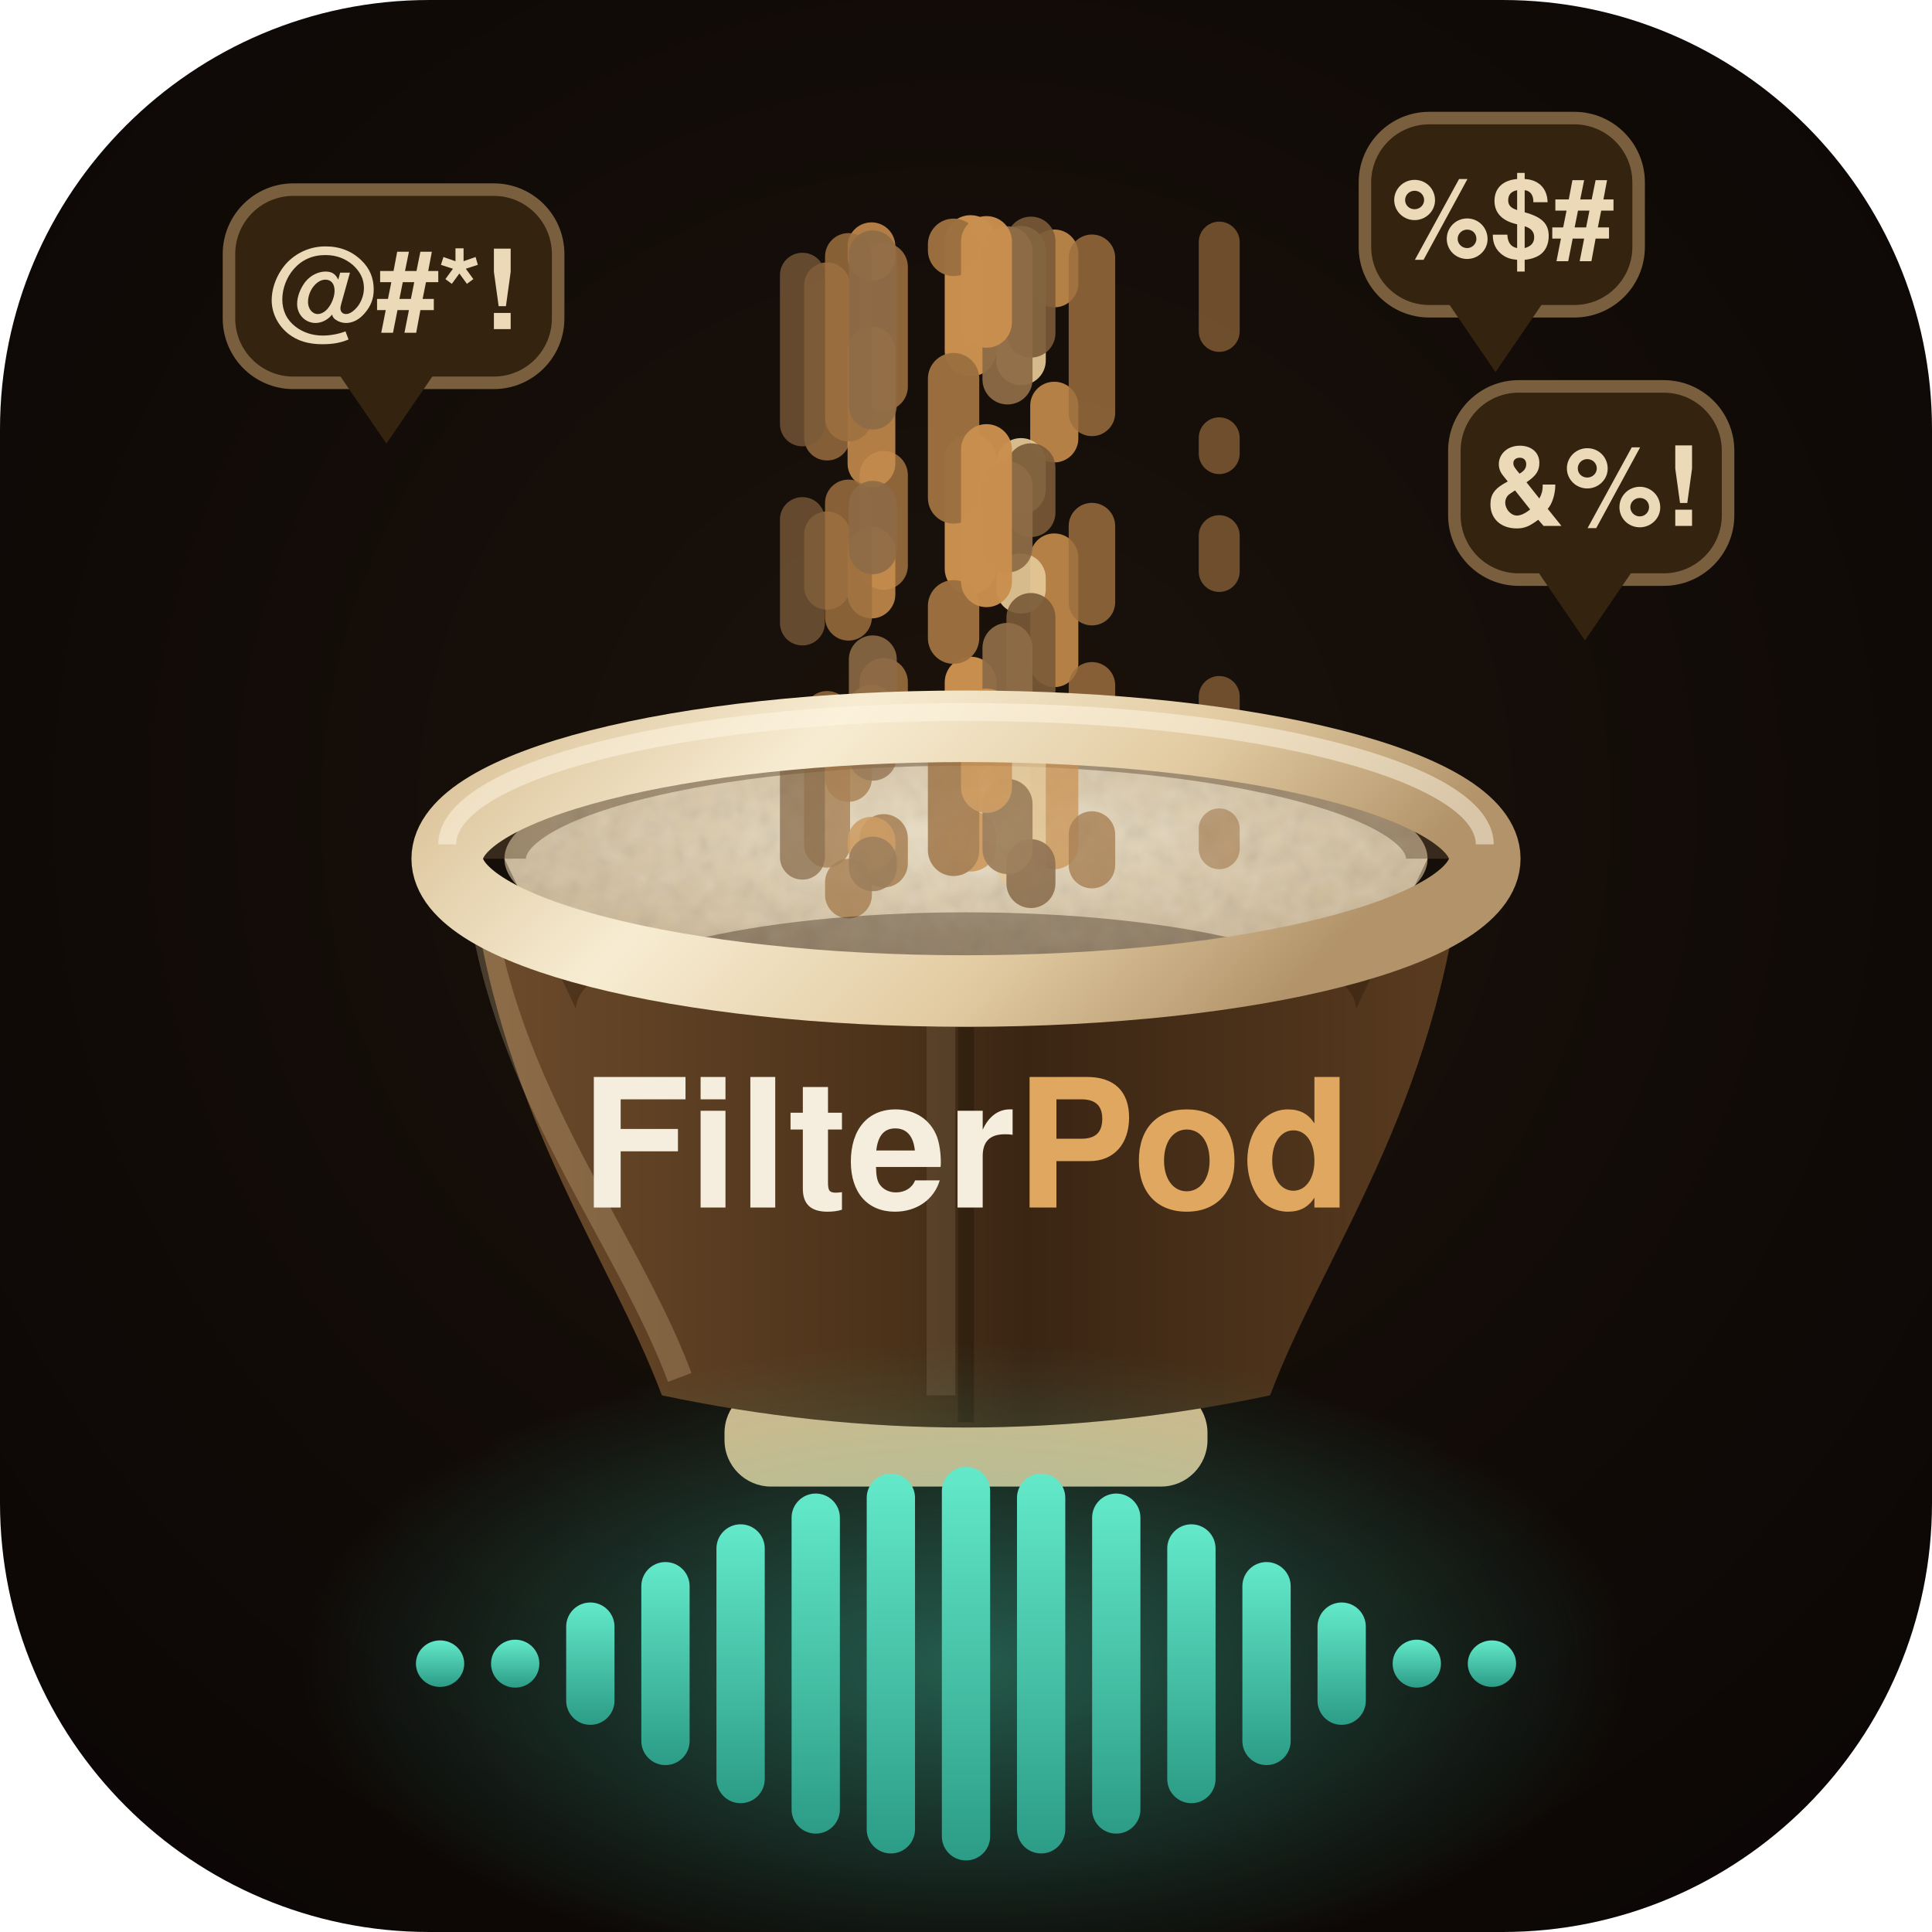
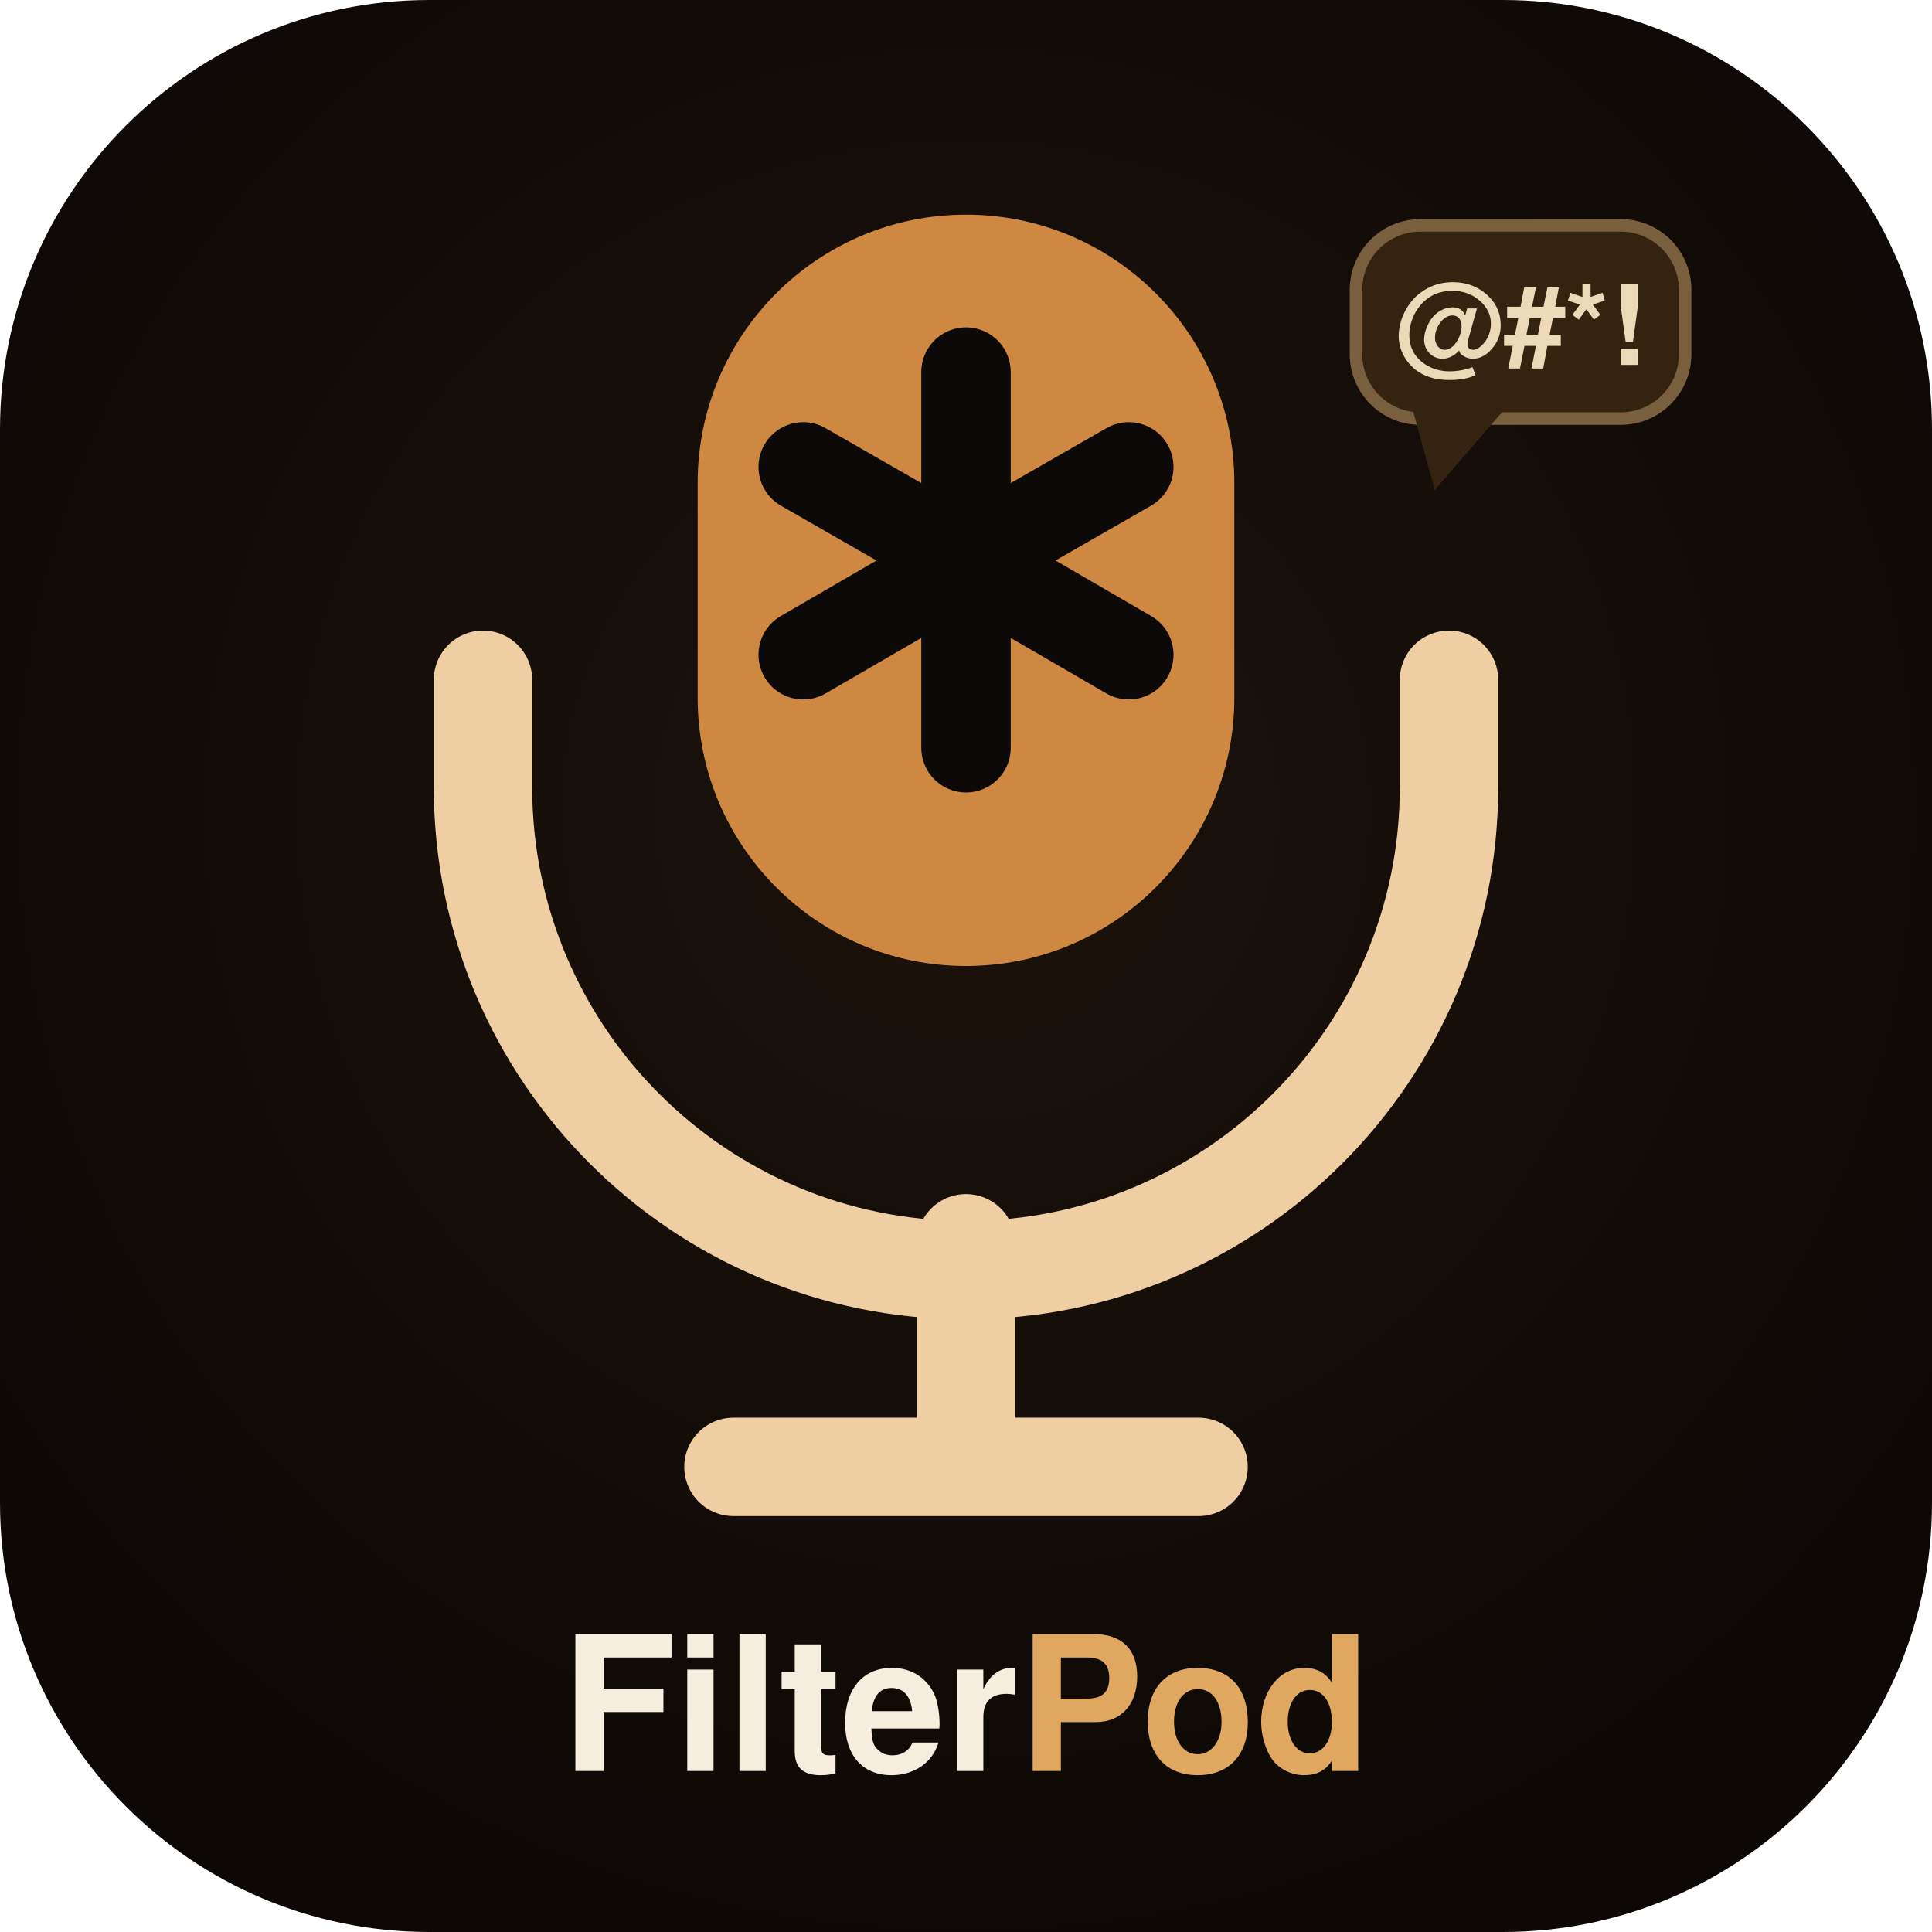
<svg xmlns="http://www.w3.org/2000/svg" width="512" height="512" viewBox="0 0 108 108">
+   <defs>
+     <radialGradient id="bgv" cx="0.5" cy="0.42" r="0.78">
+       <stop offset="0" stop-color="#1b120b" />
+       <stop offset="1" stop-color="#0a0605" />
+     </radialGradient>
+   </defs>
  <rect width="108" height="108" rx="24" fill="url(#bgv)" />
  <g transform="translate(54 54) scale(1.0) translate(-54 -54)">
-     <defs>
-       <radialGradient id="bgv" cx="0.5" cy="0.42" r="0.75">
-         <stop offset="0" stop-color="#1b120b" />
-         <stop offset="1" stop-color="#0a0605" />
-       </radialGradient>
-       <linearGradient id="bodyg" x1="0" y1="0" x2="1" y2="0">
-         <stop offset="0" stop-color="#6e4c2c" />
-         <stop offset="0.44" stop-color="#4a3119" />
-         <stop offset="0.56" stop-color="#3a2513" />
-         <stop offset="1" stop-color="#5a3c20" />
-       </linearGradient>
-       <linearGradient id="rimg" x1="0" y1="0" x2="1" y2="0.25">
-         <stop offset="0" stop-color="#d9c096" />
-         <stop offset="0.35" stop-color="#f7ecd2" />
-         <stop offset="0.7" stop-color="#e2cba2" />
-         <stop offset="1" stop-color="#b3946a" />
-       </linearGradient>
-       <radialGradient id="paperg" cx="0.5" cy="0.4" r="0.72">
-         <stop offset="0" stop-color="#ecdfc4" />
-         <stop offset="1" stop-color="#c2ab86" />
-       </radialGradient>
-       <linearGradient id="tealg" x1="0" y1="0" x2="0" y2="1">
-         <stop offset="0" stop-color="#63e9ca" />
-         <stop offset="1" stop-color="#2c9c86" />
-       </linearGradient>
-       <radialGradient id="tglow" cx="0.5" cy="0.5" r="0.5">
-         <stop offset="0" stop-color="#3fd6b6" stop-opacity="0.4" />
-         <stop offset="1" stop-color="#3fd6b6" stop-opacity="0" />
-       </radialGradient>
-       <filter id="grain">
-         <feTurbulence type="fractalNoise" baseFrequency="0.85" numOctaves="2" />
-         <feColorMatrix type="saturate" values="0" />
-         <feComposite operator="in" in2="SourceGraphic" />
-       </filter>
-     </defs>
-     <clipPath id="cin">
-       <ellipse cx="54" cy="48" rx="25.8" ry="6.4" />
-     </clipPath>
-     <rect x="44.95" y="14.67" width="2.57" height="11.07" rx="1.28" fill="#9c6f3f" opacity="0.82" />
-     <rect x="44.95" y="28.59" width="2.57" height="5.49" rx="1.28" fill="#9c6f3f" opacity="0.82" />
-     <rect x="44.95" y="38.63" width="2.57" height="9.87" rx="1.28" fill="#9c6f3f" opacity="0.82" />
-     <rect x="57.59" y="12.83" width="2.69" height="4.35" rx="1.34" fill="#c98f4e" opacity="0.88" />
-     <rect x="57.59" y="21.34" width="2.69" height="4.51" rx="1.34" fill="#c98f4e" opacity="0.88" />
-     <rect x="57.59" y="29.82" width="2.69" height="8.59" rx="1.34" fill="#c98f4e" opacity="0.88" />
-     <rect x="57.59" y="40.58" width="2.69" height="8.01" rx="1.34" fill="#c98f4e" opacity="0.88" />
-     <rect x="67.01" y="12.39" width="2.29" height="7.28" rx="1.15" fill="#9c6f3f" opacity="0.66" />
-     <rect x="67.01" y="23.33" width="2.29" height="3.17" rx="1.15" fill="#9c6f3f" opacity="0.66" />
-     <rect x="67.01" y="28.80" width="2.29" height="4.29" rx="1.15" fill="#9c6f3f" opacity="0.66" />
-     <rect x="67.01" y="37.79" width="2.29" height="4.60" rx="1.15" fill="#9c6f3f" opacity="0.66" />
-     <rect x="67.01" y="45.19" width="2.29" height="3.40" rx="1.15" fill="#9c6f3f" opacity="0.66" />
-     <rect x="52.81" y="12.03" width="2.89" height="9.01" rx="1.44" fill="#c98f4e" opacity="0.99" />
-     <rect x="52.81" y="24.26" width="2.89" height="8.97" rx="1.44" fill="#c98f4e" opacity="0.99" />
-     <rect x="52.81" y="36.71" width="2.89" height="6.55" rx="1.44" fill="#c98f4e" opacity="0.99" />
-     <rect x="52.81" y="45.33" width="2.89" height="3.39" rx="1.44" fill="#c98f4e" opacity="0.99" />
-     <rect x="55.69" y="12.63" width="2.77" height="8.90" rx="1.38" fill="#e3c795" opacity="0.93" />
-     <rect x="55.69" y="24.49" width="2.77" height="4.25" rx="1.38" fill="#e3c795" opacity="0.93" />
-     <rect x="55.69" y="30.94" width="2.77" height="3.36" rx="1.38" fill="#e3c795" opacity="0.93" />
-     <rect x="55.69" y="38.88" width="2.77" height="10.87" rx="1.38" fill="#e3c795" opacity="0.93" />
-     <rect x="48.05" y="13.57" width="2.70" height="9.39" rx="1.35" fill="#9c6f3f" opacity="0.89" />
-     <rect x="48.05" y="25.21" width="2.70" height="7.76" rx="1.35" fill="#9c6f3f" opacity="0.89" />
-     <rect x="48.05" y="36.78" width="2.70" height="3.90" rx="1.35" fill="#9c6f3f" opacity="0.89" />
-     <rect x="48.05" y="45.51" width="2.70" height="4.10" rx="1.35" fill="#9c6f3f" opacity="0.89" />
-     <rect x="56.26" y="12.11" width="2.74" height="7.88" rx="1.37" fill="#7a5a38" opacity="0.91" />
-     <rect x="56.26" y="24.78" width="2.74" height="5.24" rx="1.37" fill="#7a5a38" opacity="0.91" />
-     <rect x="56.26" y="33.15" width="2.74" height="9.34" rx="1.37" fill="#7a5a38" opacity="0.91" />
-     <rect x="56.26" y="46.91" width="2.74" height="3.85" rx="1.37" fill="#7a5a38" opacity="0.91" />
-     <rect x="47.38" y="12.43" width="2.67" height="3.28" rx="1.34" fill="#c98f4e" opacity="0.87" />
-     <rect x="47.38" y="18.25" width="2.67" height="9.00" rx="1.34" fill="#c98f4e" opacity="0.87" />
-     <rect x="47.38" y="29.44" width="2.67" height="5.13" rx="1.34" fill="#c98f4e" opacity="0.87" />
-     <rect x="47.38" y="38.28" width="2.67" height="4.40" rx="1.34" fill="#c98f4e" opacity="0.87" />
-     <rect x="47.38" y="45.66" width="2.67" height="2.95" rx="1.34" fill="#c98f4e" opacity="0.87" />
-     <rect x="54.92" y="12.65" width="2.80" height="9.96" rx="1.40" fill="#8d6b46" opacity="0.94" />
-     <rect x="54.92" y="25.79" width="2.80" height="6.21" rx="1.40" fill="#8d6b46" opacity="0.94" />
-     <rect x="54.92" y="34.82" width="2.80" height="6.18" rx="1.40" fill="#8d6b46" opacity="0.94" />
-     <rect x="54.92" y="43.54" width="2.80" height="5.32" rx="1.40" fill="#8d6b46" opacity="0.94" />
-     <rect x="46.12" y="13.03" width="2.62" height="11.65" rx="1.31" fill="#9c6f3f" opacity="0.84" />
-     <rect x="46.12" y="26.81" width="2.62" height="9.00" rx="1.31" fill="#9c6f3f" opacity="0.84" />
-     <rect x="46.12" y="39.89" width="2.62" height="4.93" rx="1.31" fill="#9c6f3f" opacity="0.84" />
-     <rect x="46.12" y="48.01" width="2.62" height="3.33" rx="1.31" fill="#9c6f3f" opacity="0.84" />
-     <rect x="43.60" y="14.13" width="2.51" height="10.82" rx="1.25" fill="#7a5a38" opacity="0.78" />
-     <rect x="43.60" y="27.79" width="2.51" height="8.29" rx="1.25" fill="#7a5a38" opacity="0.78" />
-     <rect x="43.60" y="38.99" width="2.51" height="10.18" rx="1.25" fill="#7a5a38" opacity="0.78" />
-     <rect x="47.45" y="12.88" width="2.68" height="11.13" rx="1.34" fill="#8d6b46" opacity="0.88" />
-     <rect x="47.45" y="26.88" width="2.68" height="5.22" rx="1.34" fill="#8d6b46" opacity="0.88" />
-     <rect x="47.45" y="35.52" width="2.68" height="8.12" rx="1.34" fill="#8d6b46" opacity="0.88" />
-     <rect x="47.45" y="46.77" width="2.68" height="3.05" rx="1.34" fill="#8d6b46" opacity="0.88" />
-     <rect x="59.74" y="13.11" width="2.60" height="11.27" rx="1.30" fill="#9c6f3f" opacity="0.83" />
-     <rect x="59.74" y="28.11" width="2.60" height="6.85" rx="1.30" fill="#9c6f3f" opacity="0.83" />
-     <rect x="59.74" y="37.01" width="2.60" height="4.49" rx="1.30" fill="#9c6f3f" opacity="0.83" />
-     <rect x="59.74" y="45.35" width="2.60" height="4.31" rx="1.30" fill="#9c6f3f" opacity="0.83" />
-     <rect x="51.87" y="12.22" width="2.87" height="3.21" rx="1.44" fill="#9c6f3f" opacity="0.98" />
-     <rect x="51.87" y="19.73" width="2.87" height="9.54" rx="1.44" fill="#9c6f3f" opacity="0.98" />
-     <rect x="51.87" y="32.43" width="2.87" height="4.68" rx="1.44" fill="#9c6f3f" opacity="0.98" />
-     <rect x="51.87" y="40.69" width="2.87" height="8.28" rx="1.44" fill="#9c6f3f" opacity="0.98" />
-     <rect x="53.72" y="12.08" width="2.85" height="7.36" rx="1.43" fill="#c98f4e" opacity="0.97" />
-     <rect x="53.72" y="23.71" width="2.85" height="10.23" rx="1.43" fill="#c98f4e" opacity="0.97" />
-     <rect x="53.72" y="38.49" width="2.85" height="6.95" rx="1.43" fill="#c98f4e" opacity="0.97" />
-     <rect x="40.5" y="77.5" width="27.0" height="5.6" rx="2.6" fill="#d3b88c" />
-     <path d="M26.2 48.0 C 27.7 62.0, 34.0 70.0, 37.0 78.0 Q 54 81.6, 71.0 78.0 C 74.0 70.0, 80.3 62.0, 81.8 48.0 A 27.8 7.4 0 0 1 26.2 48.0 z" fill="url(#bodyg)" />
-     <path d="M54 56.9 L54 79.5" stroke="#170d05" stroke-width="0.9" opacity="0.35" fill="none" />
-     <path d="M52.6 57.4 L52.6 78.0" stroke="#ffe9c2" stroke-width="1.6" opacity="0.10" fill="none" />
-     <path d="M26.8 50.0 C 28.2 61.0, 35.0 69.0, 38.0 77.0" stroke="#ffdfae" stroke-width="1.4" opacity="0.22" fill="none" />
-     <ellipse cx="54" cy="48" rx="25.8" ry="6.4" fill="url(#paperg)" />
-     <ellipse cx="54" cy="48" rx="25.8" ry="6.4" fill="#7a6242" opacity="0.3" filter="url(#grain)" />
-     <path d="M28.2 48.0 A 25.8 6.4 0 0 1 79.8 48.0" fill="none" stroke="#5f4930" stroke-width="2.4" opacity="0.45" />
-     <g clip-path="url(#cin)" opacity="0.8">
-       <rect x="44.95" y="14.67" width="2.57" height="11.07" rx="1.28" fill="#9c6f3f" opacity="0.82" />
-       <rect x="44.95" y="28.59" width="2.57" height="5.49" rx="1.28" fill="#9c6f3f" opacity="0.82" />
-       <rect x="44.95" y="38.63" width="2.57" height="9.87" rx="1.28" fill="#9c6f3f" opacity="0.82" />
-       <rect x="57.59" y="12.83" width="2.69" height="4.35" rx="1.34" fill="#c98f4e" opacity="0.88" />
-       <rect x="57.59" y="21.34" width="2.69" height="4.51" rx="1.34" fill="#c98f4e" opacity="0.88" />
-       <rect x="57.59" y="29.82" width="2.69" height="8.59" rx="1.34" fill="#c98f4e" opacity="0.88" />
-       <rect x="57.59" y="40.58" width="2.69" height="8.01" rx="1.34" fill="#c98f4e" opacity="0.88" />
-       <rect x="67.01" y="12.39" width="2.29" height="7.28" rx="1.15" fill="#9c6f3f" opacity="0.66" />
-       <rect x="67.01" y="23.33" width="2.29" height="3.17" rx="1.15" fill="#9c6f3f" opacity="0.66" />
-       <rect x="67.01" y="28.80" width="2.29" height="4.29" rx="1.15" fill="#9c6f3f" opacity="0.66" />
-       <rect x="67.01" y="37.79" width="2.29" height="4.60" rx="1.15" fill="#9c6f3f" opacity="0.66" />
-       <rect x="67.01" y="45.19" width="2.29" height="3.40" rx="1.15" fill="#9c6f3f" opacity="0.66" />
-       <rect x="52.81" y="12.03" width="2.89" height="9.01" rx="1.44" fill="#c98f4e" opacity="0.99" />
-       <rect x="52.81" y="24.26" width="2.89" height="8.97" rx="1.44" fill="#c98f4e" opacity="0.99" />
-       <rect x="52.81" y="36.71" width="2.89" height="6.55" rx="1.44" fill="#c98f4e" opacity="0.99" />
-       <rect x="52.81" y="45.33" width="2.89" height="3.39" rx="1.44" fill="#c98f4e" opacity="0.99" />
-       <rect x="55.69" y="12.63" width="2.77" height="8.90" rx="1.38" fill="#e3c795" opacity="0.93" />
-       <rect x="55.69" y="24.49" width="2.77" height="4.25" rx="1.38" fill="#e3c795" opacity="0.93" />
-       <rect x="55.69" y="30.94" width="2.77" height="3.36" rx="1.38" fill="#e3c795" opacity="0.93" />
-       <rect x="55.69" y="38.88" width="2.77" height="10.87" rx="1.38" fill="#e3c795" opacity="0.93" />
-       <rect x="48.05" y="13.57" width="2.70" height="9.39" rx="1.35" fill="#9c6f3f" opacity="0.89" />
-       <rect x="48.05" y="25.21" width="2.70" height="7.76" rx="1.35" fill="#9c6f3f" opacity="0.89" />
-       <rect x="48.05" y="36.78" width="2.70" height="3.90" rx="1.35" fill="#9c6f3f" opacity="0.89" />
-       <rect x="48.05" y="45.51" width="2.70" height="4.10" rx="1.35" fill="#9c6f3f" opacity="0.89" />
-       <rect x="56.26" y="12.11" width="2.74" height="7.88" rx="1.37" fill="#7a5a38" opacity="0.91" />
-       <rect x="56.26" y="24.78" width="2.74" height="5.24" rx="1.37" fill="#7a5a38" opacity="0.91" />
-       <rect x="56.26" y="33.15" width="2.74" height="9.34" rx="1.37" fill="#7a5a38" opacity="0.91" />
-       <rect x="56.26" y="46.91" width="2.74" height="3.85" rx="1.37" fill="#7a5a38" opacity="0.91" />
-       <rect x="47.38" y="12.43" width="2.67" height="3.28" rx="1.34" fill="#c98f4e" opacity="0.87" />
-       <rect x="47.38" y="18.25" width="2.67" height="9.00" rx="1.34" fill="#c98f4e" opacity="0.87" />
-       <rect x="47.38" y="29.44" width="2.67" height="5.13" rx="1.34" fill="#c98f4e" opacity="0.87" />
-       <rect x="47.38" y="38.28" width="2.67" height="4.40" rx="1.34" fill="#c98f4e" opacity="0.87" />
-       <rect x="47.38" y="45.66" width="2.67" height="2.95" rx="1.34" fill="#c98f4e" opacity="0.87" />
-       <rect x="54.92" y="12.65" width="2.80" height="9.96" rx="1.40" fill="#8d6b46" opacity="0.94" />
-       <rect x="54.92" y="25.79" width="2.80" height="6.21" rx="1.40" fill="#8d6b46" opacity="0.94" />
-       <rect x="54.92" y="34.82" width="2.80" height="6.18" rx="1.40" fill="#8d6b46" opacity="0.94" />
-       <rect x="54.92" y="43.54" width="2.80" height="5.32" rx="1.40" fill="#8d6b46" opacity="0.94" />
-       <rect x="46.12" y="13.03" width="2.62" height="11.65" rx="1.31" fill="#9c6f3f" opacity="0.84" />
-       <rect x="46.12" y="26.81" width="2.62" height="9.00" rx="1.31" fill="#9c6f3f" opacity="0.84" />
-       <rect x="46.12" y="39.89" width="2.62" height="4.93" rx="1.31" fill="#9c6f3f" opacity="0.84" />
-       <rect x="46.12" y="48.01" width="2.62" height="3.33" rx="1.31" fill="#9c6f3f" opacity="0.84" />
-       <rect x="43.60" y="14.13" width="2.51" height="10.82" rx="1.25" fill="#7a5a38" opacity="0.78" />
-       <rect x="43.60" y="27.79" width="2.51" height="8.29" rx="1.25" fill="#7a5a38" opacity="0.78" />
-       <rect x="43.60" y="38.99" width="2.51" height="10.18" rx="1.25" fill="#7a5a38" opacity="0.78" />
-       <rect x="47.45" y="12.88" width="2.68" height="11.13" rx="1.34" fill="#8d6b46" opacity="0.88" />
-       <rect x="47.45" y="26.88" width="2.68" height="5.22" rx="1.34" fill="#8d6b46" opacity="0.88" />
-       <rect x="47.45" y="35.52" width="2.68" height="8.12" rx="1.34" fill="#8d6b46" opacity="0.88" />
-       <rect x="47.45" y="46.77" width="2.68" height="3.05" rx="1.34" fill="#8d6b46" opacity="0.88" />
-       <rect x="59.74" y="13.11" width="2.60" height="11.27" rx="1.30" fill="#9c6f3f" opacity="0.83" />
-       <rect x="59.74" y="28.11" width="2.60" height="6.85" rx="1.30" fill="#9c6f3f" opacity="0.83" />
-       <rect x="59.74" y="37.01" width="2.60" height="4.49" rx="1.30" fill="#9c6f3f" opacity="0.83" />
-       <rect x="59.74" y="45.35" width="2.60" height="4.31" rx="1.30" fill="#9c6f3f" opacity="0.83" />
-       <rect x="51.87" y="12.22" width="2.87" height="3.21" rx="1.44" fill="#9c6f3f" opacity="0.98" />
-       <rect x="51.87" y="19.73" width="2.87" height="9.54" rx="1.44" fill="#9c6f3f" opacity="0.98" />
-       <rect x="51.87" y="32.43" width="2.87" height="4.68" rx="1.44" fill="#9c6f3f" opacity="0.98" />
-       <rect x="51.87" y="40.69" width="2.87" height="8.28" rx="1.44" fill="#9c6f3f" opacity="0.98" />
-       <rect x="53.72" y="12.08" width="2.85" height="7.36" rx="1.43" fill="#c98f4e" opacity="0.97" />
-       <rect x="53.72" y="23.71" width="2.85" height="10.23" rx="1.43" fill="#c98f4e" opacity="0.97" />
-       <rect x="53.72" y="38.49" width="2.85" height="6.95" rx="1.43" fill="#c98f4e" opacity="0.97" />
+     <rect x="39.0" y="12" width="30" height="42" rx="15.0" fill="#cf8842" />
+     <path d="M54 31.32 L54.0 20.8" stroke="#0d0908" stroke-width="5" stroke-linecap="round" />
+     <path d="M54 31.32 L44.9 26.1" stroke="#0d0908" stroke-width="5" stroke-linecap="round" />
+     <path d="M54 31.32 L44.9 36.6" stroke="#0d0908" stroke-width="5" stroke-linecap="round" />
+     <path d="M54 31.32 L54.0 41.8" stroke="#0d0908" stroke-width="5" stroke-linecap="round" />
+     <path d="M54 31.32 L63.1 36.6" stroke="#0d0908" stroke-width="5" stroke-linecap="round" />
+     <path d="M54 31.32 L63.1 26.1" stroke="#0d0908" stroke-width="5" stroke-linecap="round" />
+     <path d="M27.0 38.0 v6 a27.0 27.0 0 0 0 54.0 0 v-6" fill="none" stroke="#f0cea3" stroke-width="5.5" stroke-linecap="round" />
+     <path d="M54 69.5 v10 M41 82.0 h26" stroke="#f0cea3" stroke-width="5.5" stroke-linecap="round" fill="none" />
+     <g>
+       <rect x="75.8" y="12.6" width="18.4" height="10.8" rx="3.6" fill="#33230f" stroke="#7a5f3e" stroke-width="0.7" />
+       <path d="M79.0 23.0 l1.2 4.4 l3.8 -4.4z" fill="#33230f" />
+       <text x="85.0" y="20.4" text-anchor="middle" font-size="6.2" font-weight="700" font-family="Helvetica, Arial, sans-serif" fill="#ecd9b8">@#*!</text>
    </g>
-     <path d="M28.2 48.0 A 25.8 6.4 0 0 0 79.8 48.0 L 75.8 56.4 A 21.8 5.4 0 0 0 32.2 56.4 z" fill="#241407" opacity="0.35" />
-     <ellipse cx="54" cy="48" rx="29" ry="7.4" fill="none" stroke="url(#rimg)" stroke-width="4" />
-     <path d="M25.0 47.2 A 29 7.4 0 0 1 83.0 47.2" fill="none" stroke="#fff7e6" stroke-width="1" opacity="0.5" />
-     <text x="54" y="67.5" text-anchor="middle" font-size="10" font-weight="700" font-family="Helvetica, Arial, sans-serif" fill="#f5eede">Filter<tspan fill="#e0a760">Pod</tspan>
+     <text x="54" y="99" text-anchor="middle" font-size="10.5" font-weight="700" font-family="Helvetica, Arial, sans-serif" fill="#f5eede">Filter<tspan fill="#e0a760">Pod</tspan>
    </text>
-     <g>
-       <rect x="12.8" y="10.6" width="18.4" height="10.8" rx="3.6" fill="#33230f" stroke="#7a5f3e" stroke-width="0.7" />
-       <path d="M19.0 21.0 l2.6 3.8 l2.6 -3.8z" fill="#33230f" />
-       <text x="22.0" y="18.4" text-anchor="middle" font-size="6.2" font-weight="700" font-family="Helvetica, Arial, sans-serif" fill="#ecd9b8">@#*!</text>
-     </g>
-     <g>
-       <rect x="76.3" y="6.6" width="15.3" height="10.8" rx="3.6" fill="#33230f" stroke="#7a5f3e" stroke-width="0.7" />
-       <path d="M81.0 17.0 l2.6 3.8 l2.6 -3.8z" fill="#33230f" />
-       <text x="84.0" y="14.4" text-anchor="middle" font-size="6.2" font-weight="700" font-family="Helvetica, Arial, sans-serif" fill="#ecd9b8">%$#</text>
-     </g>
-     <g>
-       <rect x="81.3" y="21.6" width="15.3" height="10.8" rx="3.6" fill="#33230f" stroke="#7a5f3e" stroke-width="0.7" />
-       <path d="M86.0 32.0 l2.6 3.8 l2.6 -3.8z" fill="#33230f" />
-       <text x="89.0" y="29.4" text-anchor="middle" font-size="6.2" font-weight="700" font-family="Helvetica, Arial, sans-serif" fill="#ecd9b8">&amp;%!</text>
-     </g>
-     <ellipse cx="54" cy="93" rx="37.5" ry="18.0" fill="url(#tglow)" />
-     <rect x="23.25" y="91.70" width="2.7" height="2.60" rx="1.35" fill="url(#tealg)" />
-     <rect x="27.45" y="91.66" width="2.7" height="2.68" rx="1.35" fill="url(#tealg)" />
-     <rect x="31.65" y="89.58" width="2.7" height="6.84" rx="1.35" fill="url(#tealg)" />
-     <rect x="35.85" y="87.32" width="2.7" height="11.35" rx="1.35" fill="url(#tealg)" />
-     <rect x="40.05" y="85.21" width="2.7" height="15.59" rx="1.35" fill="url(#tealg)" />
-     <rect x="44.25" y="83.49" width="2.7" height="19.01" rx="1.35" fill="url(#tealg)" />
-     <rect x="48.45" y="82.38" width="2.7" height="21.23" rx="1.35" fill="url(#tealg)" />
-     <rect x="52.65" y="82.00" width="2.7" height="22.00" rx="1.35" fill="url(#tealg)" />
-     <rect x="56.85" y="82.38" width="2.7" height="21.23" rx="1.35" fill="url(#tealg)" />
-     <rect x="61.05" y="83.49" width="2.7" height="19.01" rx="1.35" fill="url(#tealg)" />
-     <rect x="65.25" y="85.21" width="2.7" height="15.59" rx="1.35" fill="url(#tealg)" />
-     <rect x="69.45" y="87.32" width="2.7" height="11.35" rx="1.35" fill="url(#tealg)" />
-     <rect x="73.65" y="89.58" width="2.7" height="6.84" rx="1.35" fill="url(#tealg)" />
-     <rect x="77.85" y="91.66" width="2.7" height="2.68" rx="1.35" fill="url(#tealg)" />
-     <rect x="82.05" y="91.70" width="2.7" height="2.60" rx="1.35" fill="url(#tealg)" />
  </g>
</svg>
